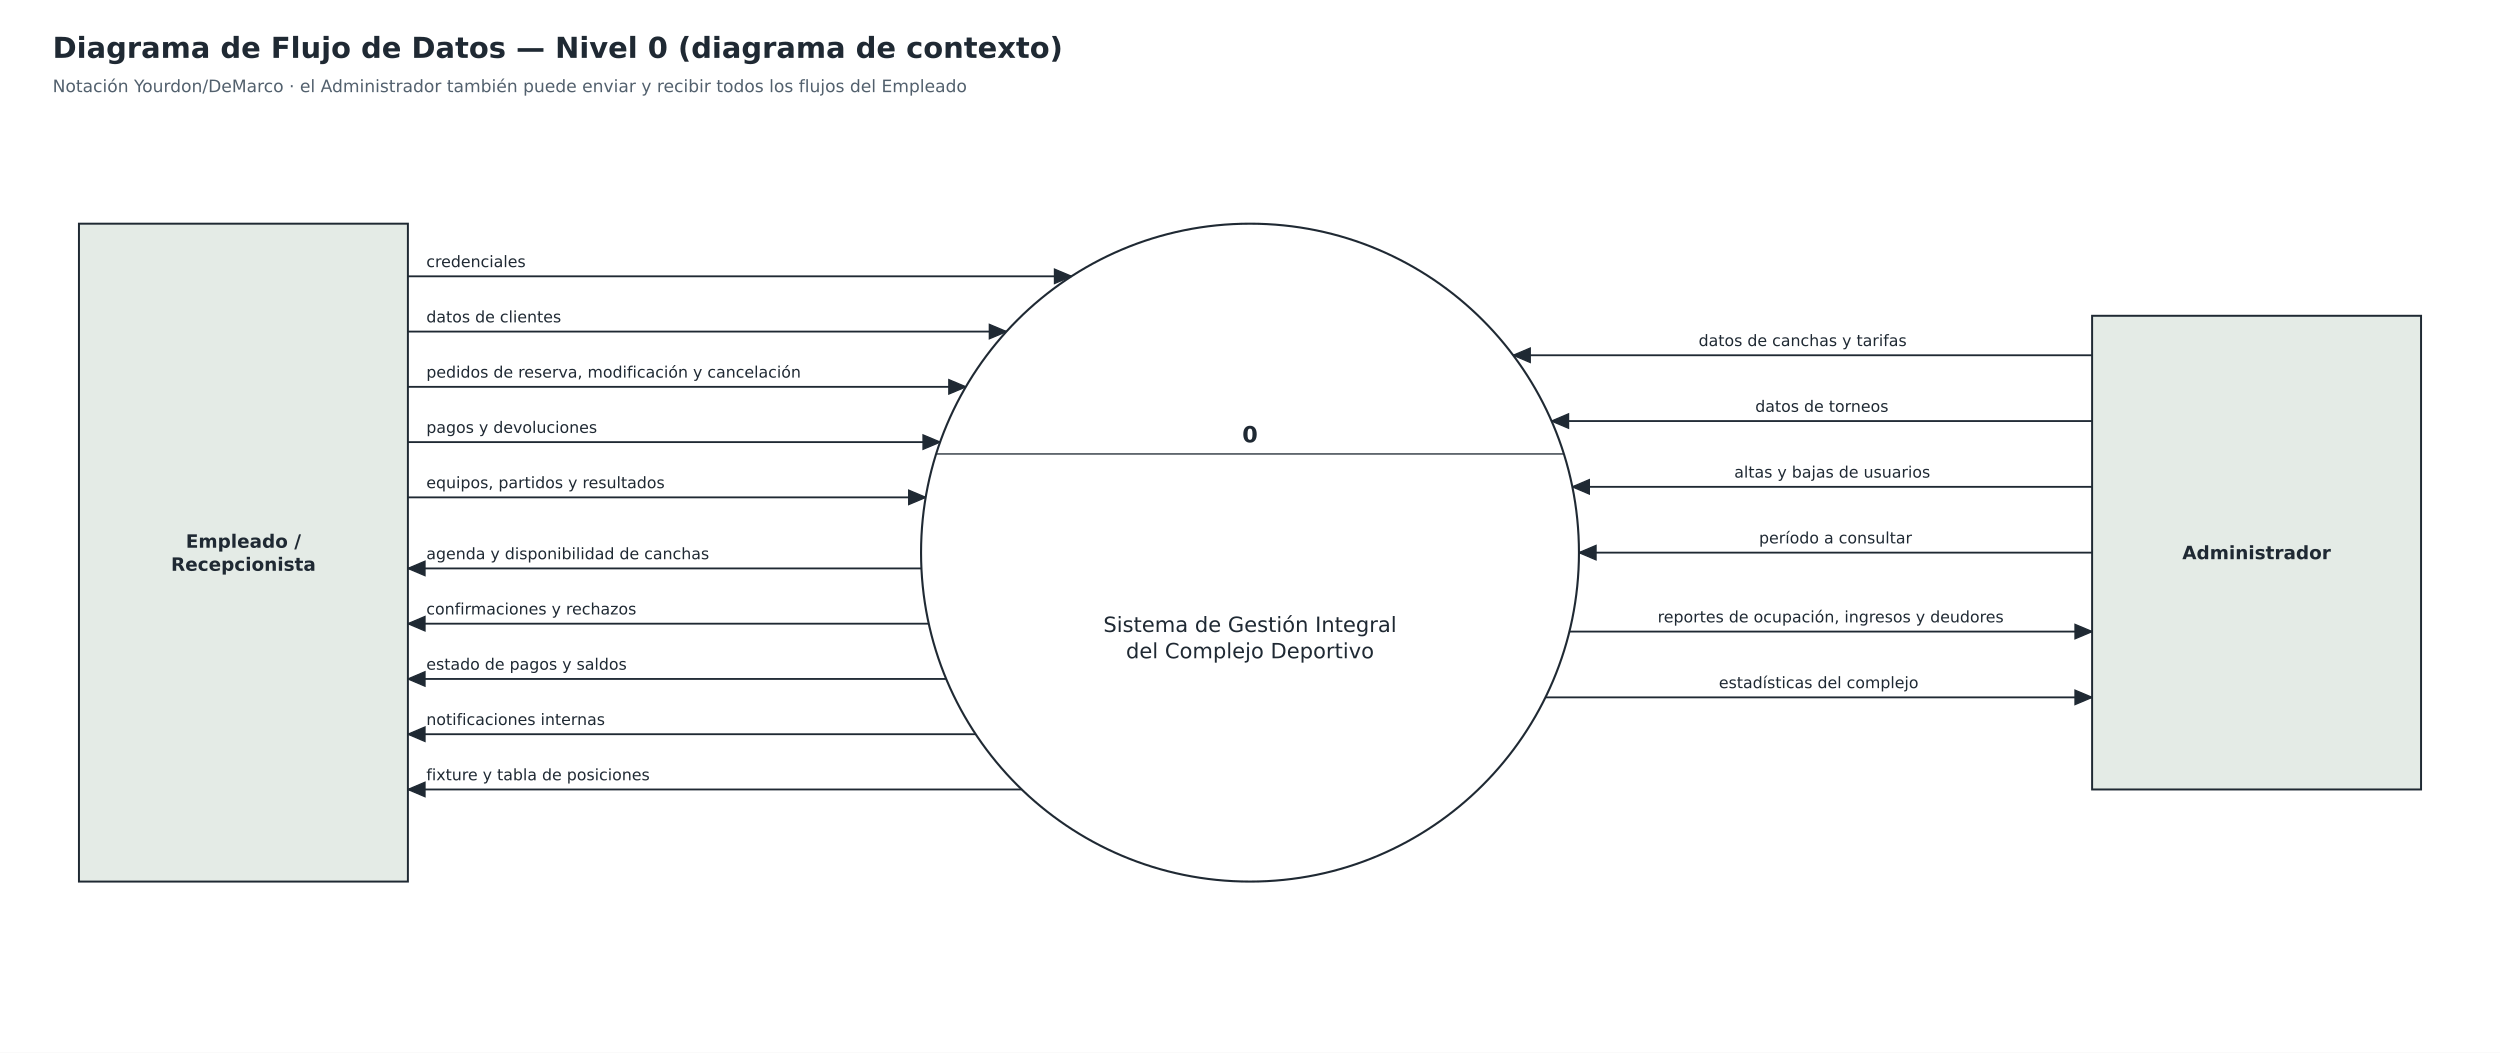
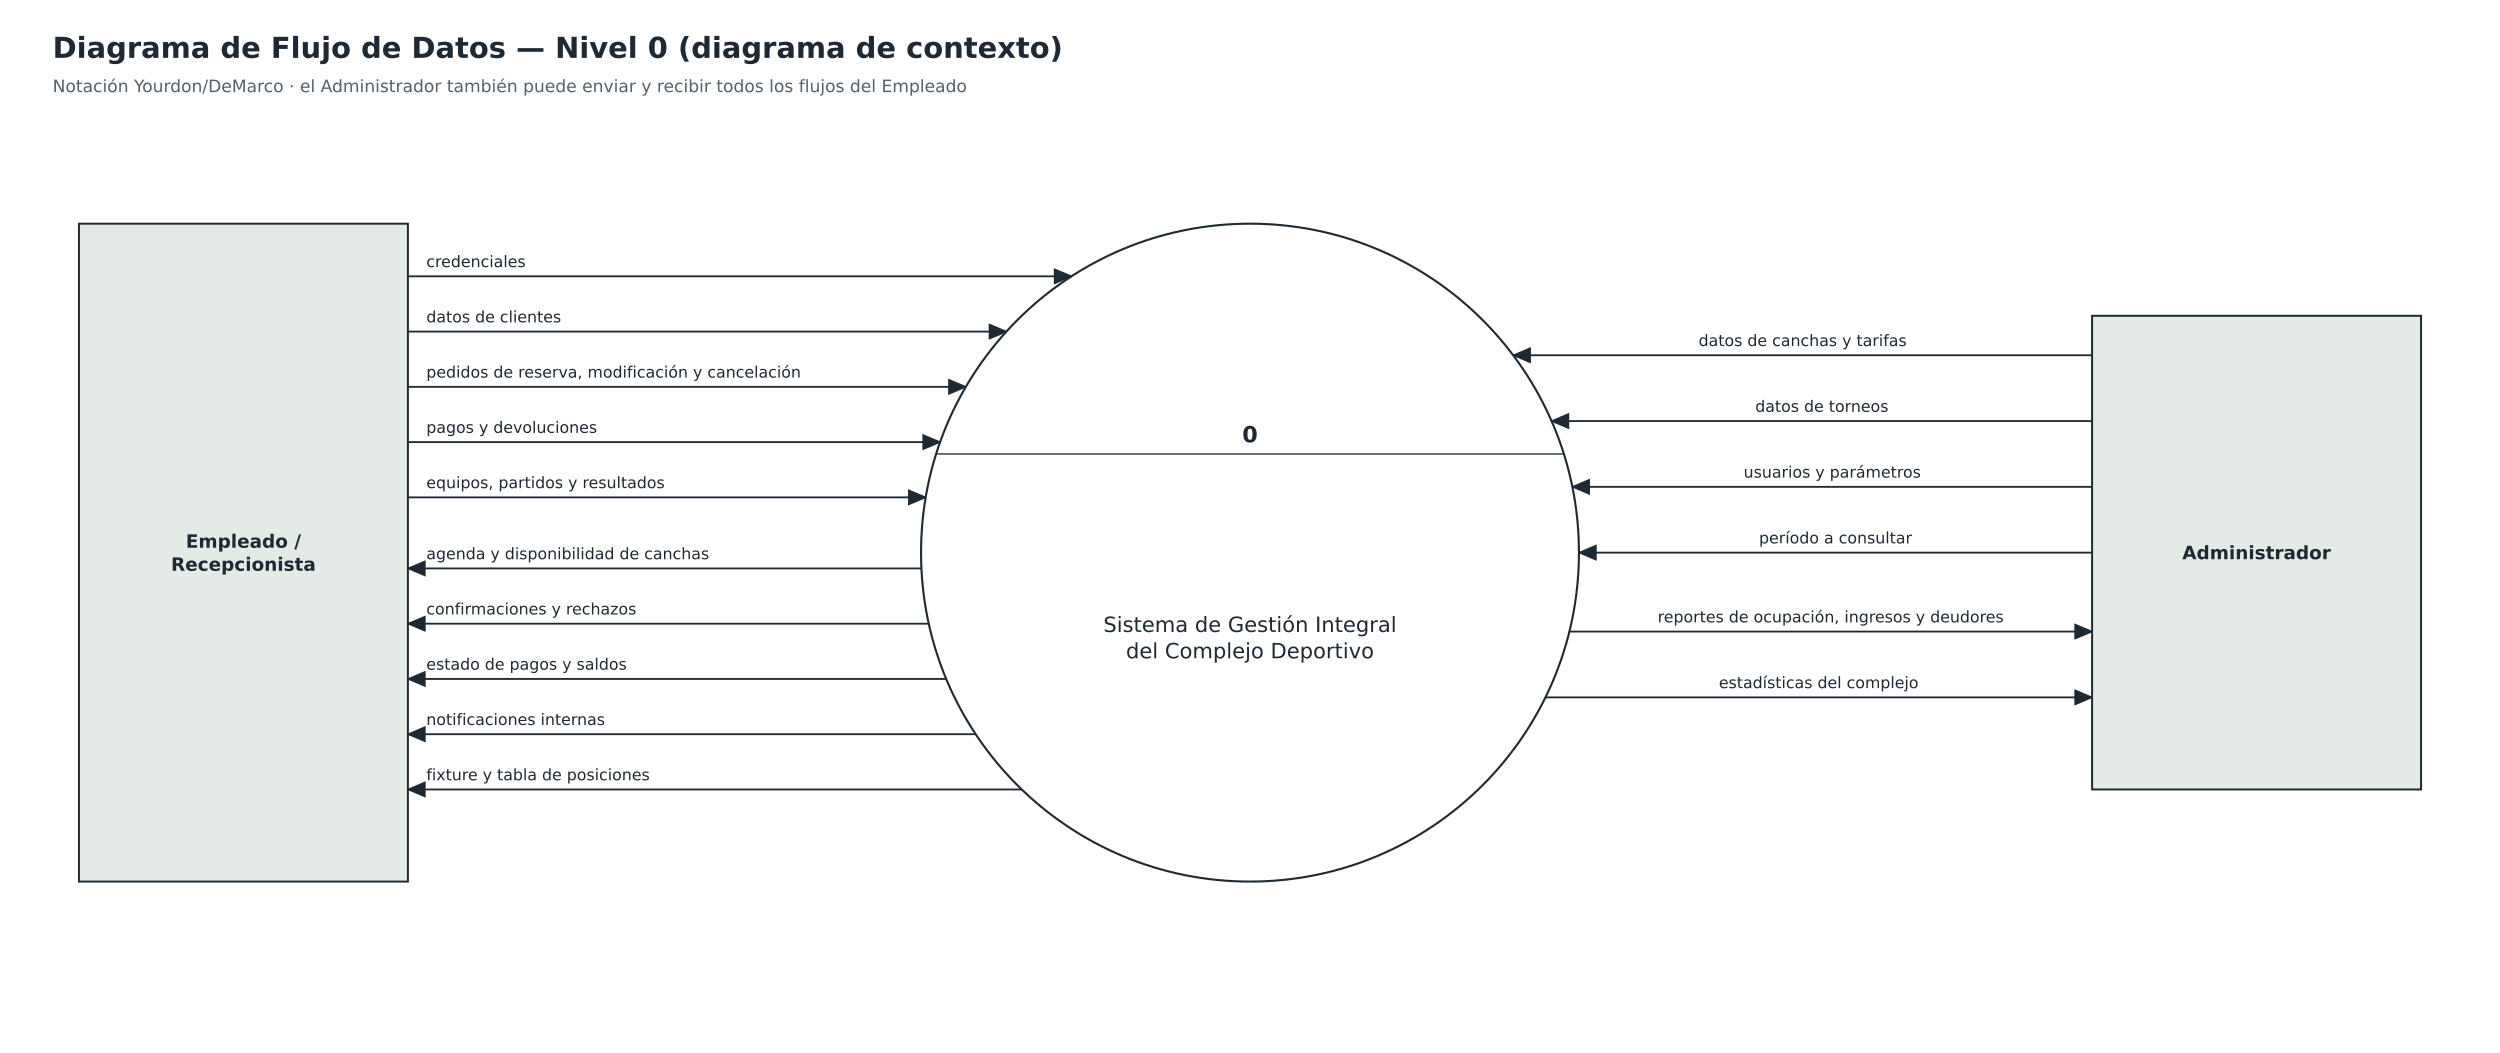
<svg xmlns="http://www.w3.org/2000/svg" width="1900" height="800" viewBox="0 0 1900 800" font-family="DejaVu Sans, Arial, sans-serif">
  <rect x="0" y="0" width="1900" height="800" fill="#ffffff" />
  <path d="M 310.0 210.0 L 814.4 210.0" fill="none" stroke="#1f2933" stroke-width="1.4" />
  <polygon points="814.4,210.0 801.4,204.5 801.4,215.5" fill="#1f2933" stroke="#1f2933" stroke-width="1" />
  <path d="M 310.0 252.0 L 764.9 252.0" fill="none" stroke="#1f2933" stroke-width="1.4" />
  <polygon points="764.9,252.0 751.9,246.5 751.9,257.5" fill="#1f2933" stroke="#1f2933" stroke-width="1" />
  <path d="M 310.0 294.0 L 734.1 294.0" fill="none" stroke="#1f2933" stroke-width="1.4" />
  <polygon points="734.1,294.0 721.1,288.5 721.1,299.5" fill="#1f2933" stroke="#1f2933" stroke-width="1" />
  <path d="M 310.0 336.0 L 714.5 336.0" fill="none" stroke="#1f2933" stroke-width="1.4" />
  <polygon points="714.5,336.0 701.5,330.5 701.5,341.5" fill="#1f2933" stroke="#1f2933" stroke-width="1" />
  <path d="M 310.0 378.0 L 703.6 378.0" fill="none" stroke="#1f2933" stroke-width="1.4" />
  <polygon points="703.6,378.0 690.6,372.5 690.6,383.5" fill="#1f2933" stroke="#1f2933" stroke-width="1" />
  <path d="M 700.3 432.0 L 310.0 432.0" fill="none" stroke="#1f2933" stroke-width="1.4" />
  <polygon points="310.0,432.0 323.0,437.5 323.0,426.5" fill="#1f2933" stroke="#1f2933" stroke-width="1" />
  <path d="M 705.9 474.0 L 310.0 474.0" fill="none" stroke="#1f2933" stroke-width="1.4" />
  <polygon points="310.0,474.0 323.0,479.5 323.0,468.5" fill="#1f2933" stroke="#1f2933" stroke-width="1" />
  <path d="M 719.2 516.0 L 310.0 516.0" fill="none" stroke="#1f2933" stroke-width="1.4" />
  <polygon points="310.0,516.0 323.0,521.5 323.0,510.5" fill="#1f2933" stroke="#1f2933" stroke-width="1" />
  <path d="M 741.5 558.0 L 310.0 558.0" fill="none" stroke="#1f2933" stroke-width="1.4" />
  <polygon points="310.0,558.0 323.0,563.5 323.0,552.5" fill="#1f2933" stroke="#1f2933" stroke-width="1" />
  <path d="M 776.5 600.0 L 310.0 600.0" fill="none" stroke="#1f2933" stroke-width="1.4" />
  <polygon points="310.0,600.0 323.0,605.5 323.0,594.5" fill="#1f2933" stroke="#1f2933" stroke-width="1" />
  <path d="M 1590.0 270.0 L 1150.0 270.0" fill="none" stroke="#1f2933" stroke-width="1.4" />
  <polygon points="1150.0,270.0 1163.0,275.5 1163.0,264.5" fill="#1f2933" stroke="#1f2933" stroke-width="1" />
  <path d="M 1590.0 320.0 L 1179.1 320.0" fill="none" stroke="#1f2933" stroke-width="1.4" />
  <polygon points="1179.1,320.0 1192.1,325.5 1192.1,314.5" fill="#1f2933" stroke="#1f2933" stroke-width="1" />
  <path d="M 1590.0 370.0 L 1194.9 370.0" fill="none" stroke="#1f2933" stroke-width="1.4" />
  <polygon points="1194.9,370.0 1207.9,375.5 1207.9,364.5" fill="#1f2933" stroke="#1f2933" stroke-width="1" />
  <path d="M 1590.0 420.0 L 1200.0 420.0" fill="none" stroke="#1f2933" stroke-width="1.4" />
  <polygon points="1200.0,420.0 1213.0,425.5 1213.0,414.5" fill="#1f2933" stroke="#1f2933" stroke-width="1" />
  <path d="M 1192.7 480.0 L 1590.0 480.0" fill="none" stroke="#1f2933" stroke-width="1.4" />
  <polygon points="1590.0,480.0 1577.0,474.5 1577.0,485.5" fill="#1f2933" stroke="#1f2933" stroke-width="1" />
  <path d="M 1174.5 530.0 L 1590.0 530.0" fill="none" stroke="#1f2933" stroke-width="1.4" />
  <polygon points="1590.0,530.0 1577.0,524.5 1577.0,535.5" fill="#1f2933" stroke="#1f2933" stroke-width="1" />
  <circle cx="950.0" cy="420.0" r="250.0" fill="#ffffff" stroke="#1f2933" stroke-width="1.6" />
  <line x1="711.5" y1="345.0" x2="1188.5" y2="345.0" stroke="#1f2933" stroke-width="1" />
  <rect x="60" y="170.0" width="250" height="500" rx="0" fill="#e4ebe6" stroke="#1f2933" stroke-width="1.5" />
  <rect x="1590" y="240.0" width="250" height="360" rx="0" fill="#e4ebe6" stroke="#1f2933" stroke-width="1.5" />
  <text x="950.0" y="336.2" font-size="17" text-anchor="middle" fill="#1f2933" font-weight="bold">0</text>
  <text x="950.0" y="480.3" font-size="16" text-anchor="middle" fill="#1f2933">Sistema de Gestión Integral</text>
  <text x="950.0" y="500.3" font-size="16" text-anchor="middle" fill="#1f2933">del Complejo Deportivo</text>
  <text x="185.0" y="416.3" font-size="14" text-anchor="middle" fill="#1f2933" font-weight="bold">Empleado /</text>
  <text x="185.0" y="433.8" font-size="14" text-anchor="middle" fill="#1f2933" font-weight="bold">Recepcionista</text>
  <text x="1715.0" y="425.0" font-size="14" text-anchor="middle" fill="#1f2933" font-weight="bold">Administrador</text>
  <text x="324.0" y="203.0" font-size="12" text-anchor="start" fill="#1f2933">credenciales</text>
  <text x="324.0" y="245.0" font-size="12" text-anchor="start" fill="#1f2933">datos de clientes</text>
  <text x="324.0" y="287.0" font-size="12" text-anchor="start" fill="#1f2933">pedidos de reserva, modificación y cancelación</text>
  <text x="324.0" y="329.0" font-size="12" text-anchor="start" fill="#1f2933">pagos y devoluciones</text>
  <text x="324.0" y="371.0" font-size="12" text-anchor="start" fill="#1f2933">equipos, partidos y resultados</text>
  <text x="324.0" y="425.0" font-size="12" text-anchor="start" fill="#1f2933">agenda y disponibilidad de canchas</text>
  <text x="324.0" y="467.0" font-size="12" text-anchor="start" fill="#1f2933">confirmaciones y rechazos</text>
  <text x="324.0" y="509.0" font-size="12" text-anchor="start" fill="#1f2933">estado de pagos y saldos</text>
  <text x="324.0" y="551.0" font-size="12" text-anchor="start" fill="#1f2933">notificaciones internas</text>
  <text x="324.0" y="593.0" font-size="12" text-anchor="start" fill="#1f2933">fixture y tabla de posiciones</text>
  <text x="1370.0" y="263.0" font-size="12" text-anchor="middle" fill="#1f2933">datos de canchas y tarifas</text>
  <text x="1384.6" y="313.0" font-size="12" text-anchor="middle" fill="#1f2933">datos de torneos</text>
-   <text x="1392.5" y="363.0" font-size="12" text-anchor="middle" fill="#1f2933">altas y bajas de usuarios</text>
+   <text x="1392.5" y="363.0" font-size="12" text-anchor="middle" fill="#1f2933">usuarios y parámetros</text>
  <text x="1395.0" y="413.0" font-size="12" text-anchor="middle" fill="#1f2933">período a consultar</text>
  <text x="1391.3" y="473.0" font-size="12" text-anchor="middle" fill="#1f2933">reportes de ocupación, ingresos y deudores</text>
  <text x="1382.2" y="523.0" font-size="12" text-anchor="middle" fill="#1f2933">estadísticas del complejo</text>
  <text x="40.0" y="44.0" font-size="22" text-anchor="start" fill="#1f2933" font-weight="bold">Diagrama de Flujo de Datos — Nivel 0 (diagrama de contexto)</text>
  <text x="40.0" y="70.0" font-size="13" text-anchor="start" fill="#52606d">Notación Yourdon/DeMarco · el Administrador también puede enviar y recibir todos los flujos del Empleado</text>
</svg>
